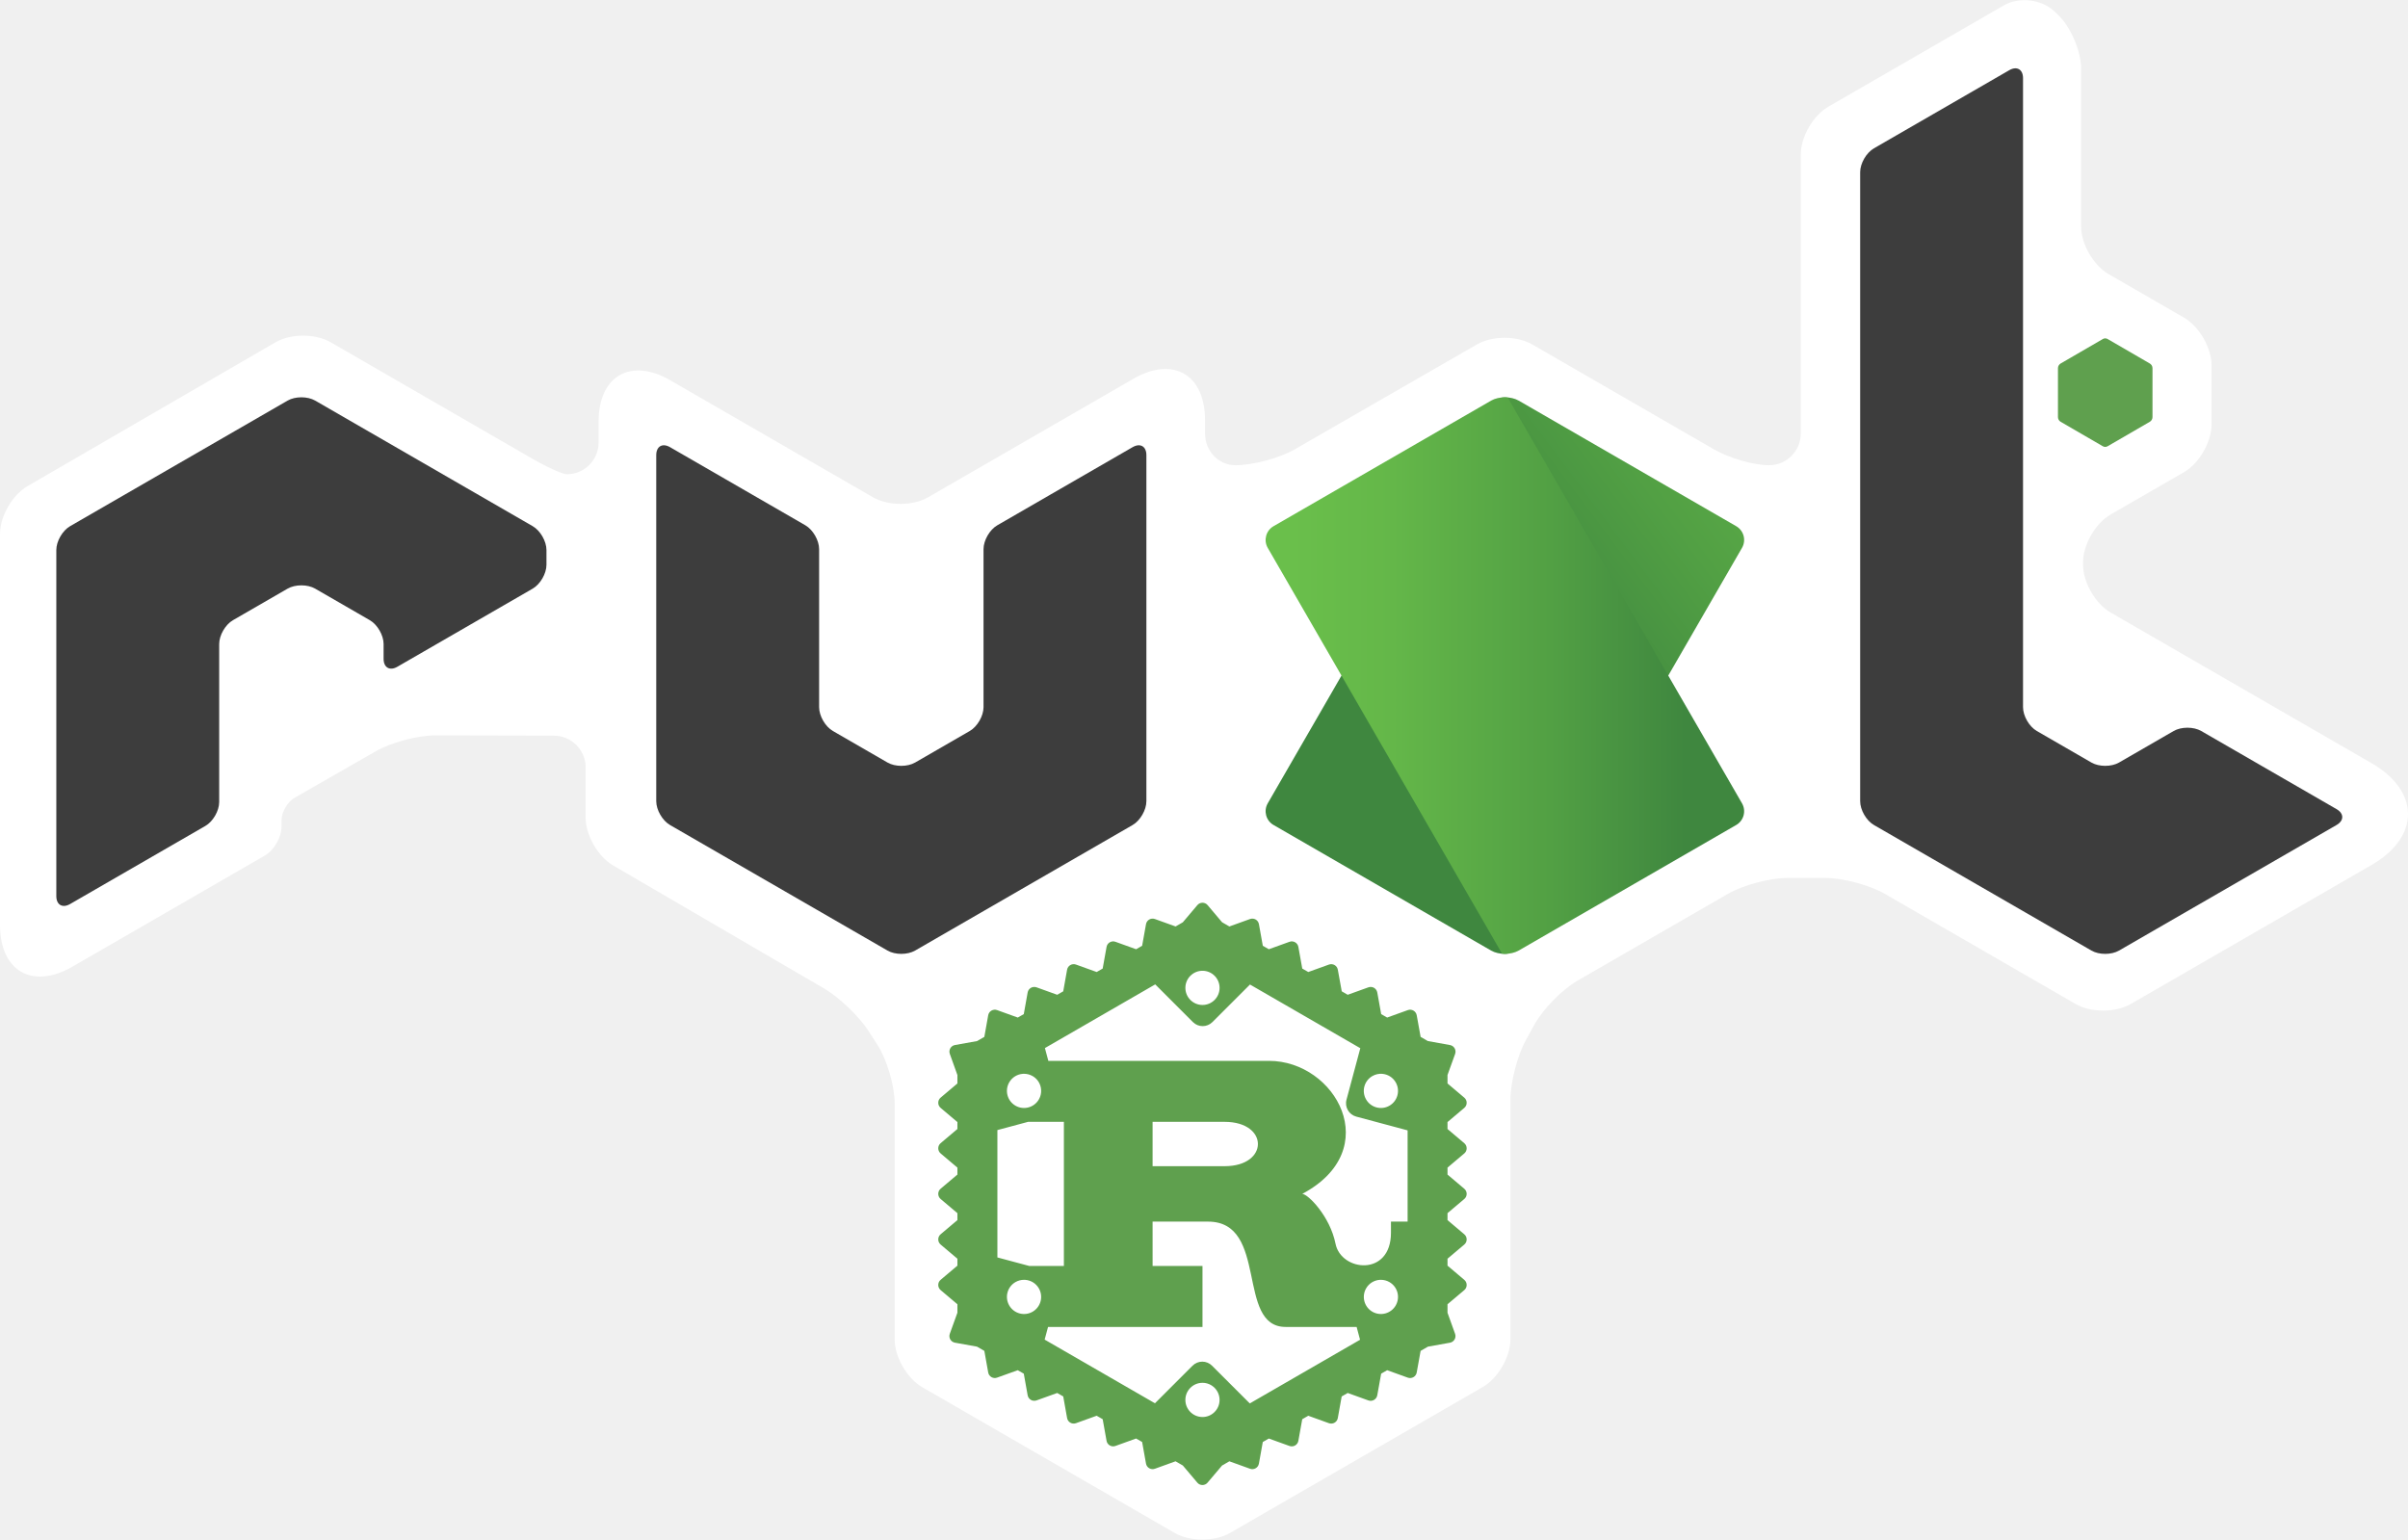
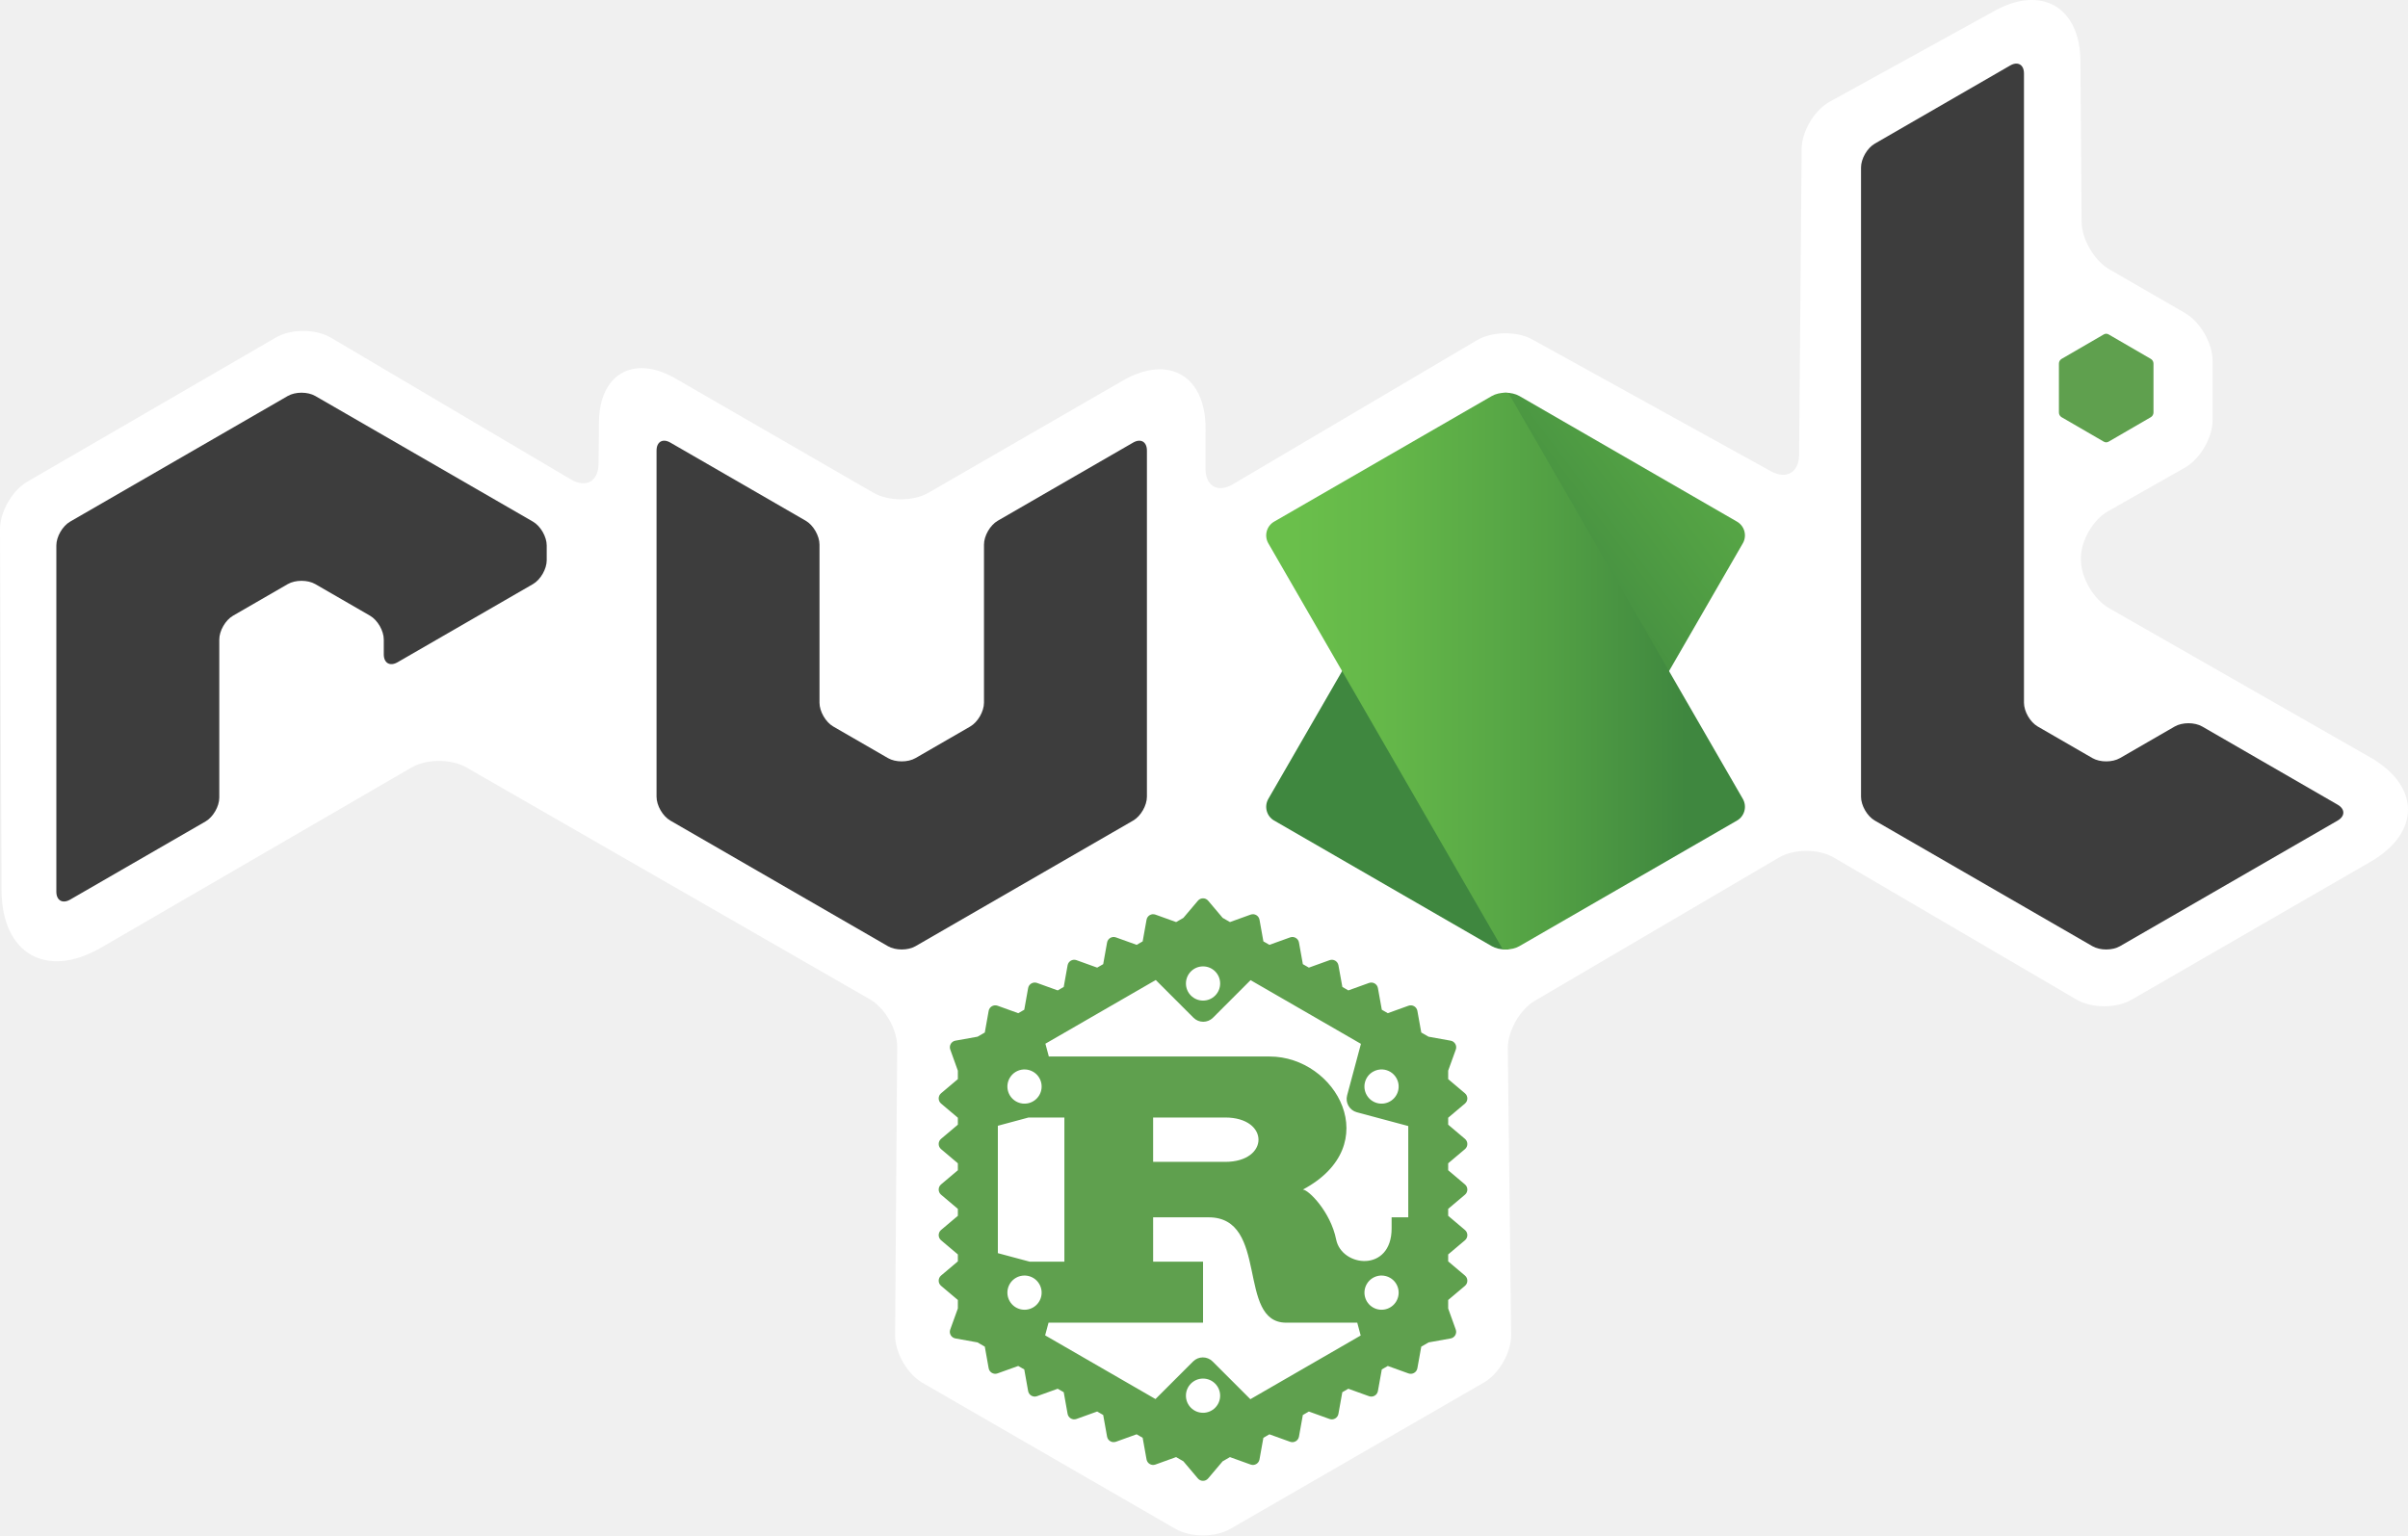
- <svg xmlns="http://www.w3.org/2000/svg" xmlns:xlink="http://www.w3.org/1999/xlink" width="279.792" height="178.885" viewBox="0 0 302.846 193.065" fill="none" version="1.1" id="svg26" xml:space="preserve">
+ <svg xmlns="http://www.w3.org/2000/svg" xmlns:xlink="http://www.w3.org/1999/xlink" width="279.663" height="178.355" viewBox="0 0 302.706 192.493" fill="none" version="1.1" id="svg26" xml:space="preserve">
  <defs id="defs26">
    <linearGradient id="paint0_linear_337_7900" x1="117.844" y1="52.726" x2="92.971" y2="103.459" gradientUnits="userSpaceOnUse">
      <stop stop-color="#3F873F" id="stop10" />
      <stop offset=".33" stop-color="#3F8B3D" id="stop11" />
      <stop offset=".637" stop-color="#3E9638" id="stop12" />
      <stop offset=".934" stop-color="#3DA92E" id="stop13" />
      <stop offset="1" stop-color="#3DAE2B" id="stop14" />
    </linearGradient>
    <linearGradient id="paint1_linear_337_7900" x1="102.464" y1="79.278" x2="172.246" y2="27.73" gradientUnits="userSpaceOnUse">
      <stop offset=".138" stop-color="#3F873F" id="stop15" />
      <stop offset=".402" stop-color="#52A044" id="stop16" />
      <stop offset=".713" stop-color="#64B749" id="stop17" />
      <stop offset=".908" stop-color="#6ABF4B" id="stop18" />
    </linearGradient>
    <linearGradient id="paint2_linear_337_7900" x1="74.834" y1="35.163" x2="138.473" y2="35.163" gradientUnits="userSpaceOnUse">
      <stop offset=".092" stop-color="#6ABF4B" id="stop19" />
      <stop offset=".287" stop-color="#64B749" id="stop20" />
      <stop offset=".598" stop-color="#52A044" id="stop21" />
      <stop offset=".862" stop-color="#3F873F" id="stop22" />
    </linearGradient>
    <linearGradient id="paint3_linear_337_7900" x1="74.835" y1="75.553" x2="138.473" y2="75.553" gradientUnits="userSpaceOnUse">
      <stop offset=".092" stop-color="#6ABF4B" id="stop23" />
      <stop offset=".287" stop-color="#64B749" id="stop24" />
      <stop offset=".598" stop-color="#52A044" id="stop25" />
      <stop offset=".862" stop-color="#3F873F" id="stop26" />
    </linearGradient>
    <clipPath id="clip0_337_7900">
      <path fill="#ffffff" d="M 0,0 H 289 V 177 H 0 Z" id="path26" />
    </clipPath>
    <linearGradient xlink:href="#paint3_linear_337_7900" id="linearGradient84" x1="-344.616" y1="-216.249" x2="-289.066" y2="-184.177" gradientUnits="userSpaceOnUse" gradientTransform="translate(50.80225,224.3537)" />
    <linearGradient xlink:href="#paint1_linear_337_7900" id="linearGradient86" x1="-333.824" y1="179.414" x2="-299.822" y2="100.1" gradientUnits="userSpaceOnUse" gradientTransform="translate(219.6972,68.18084)" />
    <mask maskUnits="userSpaceOnUse" id="mask41">
      <path style="display:inline;fill:#ffffff;fill-opacity:1;stroke:none;stroke-width:1.082;stroke-linecap:round;stroke-linejoin:round;stroke-opacity:1" d="m 184.266,40.877 27.355,15.794 c 0.957,0.552 1.284,1.775 0.732,2.732 l -8.274,14.33 c -0.552,0.957 -0.552,2.507 0,3.464 l 8.274,14.33 c 0.552,0.957 0.225,2.18 -0.732,2.732 L 184.262,110.051 c -0.957,0.552 -2.508,0.552 -3.464,-5e-5 L 153.441,94.259 c -0.957,-0.552 -1.284,-1.775 -0.732,-2.732 l 8.274,-14.33 c 0.552,-0.957 0.552,-2.507 0,-3.464 l -8.274,-14.33 c -0.552,-0.957 -0.225,-2.18 0.732,-2.732 l 27.361,-15.794 c 0.957,-0.552 2.508,-0.552 3.464,1.54e-4 z" id="path41" transform="translate(-400.296,78.41828)" />
    </mask>
    <clipPath clipPathUnits="userSpaceOnUse" id="clipPath45">
      <path style="display:inline;fill:#ffffff;fill-opacity:1;stroke:none;stroke-width:1.082;stroke-linecap:round;stroke-linejoin:round;stroke-opacity:1" d="m 184.266,40.877 27.355,15.794 c 0.957,0.552 1.284,1.775 0.732,2.732 l -8.274,14.33 c -0.552,0.957 -0.552,2.507 0,3.464 l 8.274,14.33 c 0.552,0.957 0.225,2.18 -0.732,2.732 L 184.262,110.051 c -0.957,0.552 -2.508,0.552 -3.464,-5e-5 L 153.441,94.259 c -0.957,-0.552 -1.284,-1.775 -0.732,-2.732 l 8.274,-14.33 c 0.552,-0.957 0.552,-2.507 0,-3.464 l -8.274,-14.33 c -0.552,-0.957 -0.225,-2.18 0.732,-2.732 l 27.361,-15.794 c 0.957,-0.552 2.508,-0.552 3.464,1.54e-4 z" id="path45" transform="rotate(30,53.81752,-786.1717)" />
    </clipPath>
    <clipPath clipPathUnits="userSpaceOnUse" id="clipPath46">
      <path style="display:inline;fill:#ffffff;fill-opacity:1;stroke:none;stroke-width:1.082;stroke-linecap:round;stroke-linejoin:round;stroke-opacity:1" d="m 184.266,40.877 27.355,15.794 c 0.957,0.552 1.284,1.775 0.732,2.732 l -8.274,14.33 c -0.552,0.957 -0.552,2.507 0,3.464 l 8.274,14.33 c 0.552,0.957 0.225,2.18 -0.732,2.732 L 184.262,110.051 c -0.957,0.552 -2.508,0.552 -3.464,-5e-5 L 153.441,94.259 c -0.957,-0.552 -1.284,-1.775 -0.732,-2.732 l 8.274,-14.33 c 0.552,-0.957 0.552,-2.507 0,-3.464 l -8.274,-14.33 c -0.552,-0.957 -0.225,-2.18 0.732,-2.732 l 27.361,-15.794 c 0.957,-0.552 2.508,-0.552 3.464,1.54e-4 z" id="path46" transform="rotate(-30,346.4785,707.7535)" />
    </clipPath>
  </defs>
-   <g id="layer1" transform="translate(6.732422,9.231658)" style="display:inline">
-     <path id="path19" style="fill:#ffffff;fill-opacity:1;stroke:none;stroke-width:1.082;stroke-linecap:round;stroke-linejoin:round;stroke-opacity:1" d="M 245.298,-8.842 223.212,3.91 c -1.913,1.105 -3.464,3.791 -3.464,6 l 0,35.096 c 0,2.209 -1.791,4 -4,4 -1.91,0 -5.01,-0.895 -6.923,-2 l -22.861,-13.198 c -1.913,-1.105 -5.016,-1.106 -6.931,-0.004 l -22.936,13.206 c -1.915,1.102 -5.257,1.996 -7.466,1.996 -2.106,0 -3.812,-1.791 -3.812,-4 v -1.686 c 0,-5.736 -4.027,-8.061 -8.995,-5.194 l -25.834,14.913 c -1.913,1.104 -5.015,1.104 -6.928,-9e-5 L 77.558,38.316 c -4.974,-2.871 -9.006,-0.543 -9.006,5.2 v 2.627 c 0,2.209 -1.791,4 -4,4 -0.519,0 -2.49,-0.895 -4.404,-2 L 34.847,33.533 c -1.913,-1.105 -5.013,-1.102 -6.924,0.007 L -3.272,51.636 c -1.911,1.108 -3.46,3.798 -3.46,6.007 l 0,49.188 c 0,5.8 4.072,8.15 9.094,5.25 L 26.573,98.102 c 1.16,-0.67 2.101,-2.299 2.101,-3.639 v -0.774 c 0,-1.059 0.745,-2.344 1.664,-2.87 l 10.226,-5.856 c 1.917,-1.098 5.262,-1.984 7.471,-1.979 l 14.891,0.034 c 2.209,0.005 3.999,1.8 3.998,4.009 l -0.003,6.299 c -9.05e-4,2.209 1.545,4.902 3.454,6.015 l 26.529,15.472 c 1.908,1.113 4.422,3.522 5.615,5.382 l 1.11,1.73 c 1.193,1.859 2.16,5.158 2.16,7.367 v 29.674 c 0,2.209 1.551,4.895 3.464,6 l 31.767,18.342 c 1.913,1.105 5.015,1.105 6.928,6e-5 l 31.816,-18.369 c 1.913,-1.105 3.464,-3.791 3.464,-6 v -30.094 c 0,-2.209 0.864,-5.569 1.93,-7.504 l 1.097,-1.993 c 1.066,-1.935 3.481,-4.399 5.394,-5.504 l 18.923,-10.924 c 1.913,-1.104 5.255,-2 7.464,-2 h 4.822 c 2.209,0 5.551,0.895 7.464,2 l 23.994,13.852 c 1.913,1.105 5.015,1.104 6.928,-1.2e-4 L 291.513,99.296 c 6.135,-3.542 6.135,-9.285 -7e-5,-12.827 l -16.463,-9.505 c -1.913,-1.105 -5.015,-2.895 -6.928,-4 l -9.41,-5.433 c -1.913,-1.105 -3.464,-3.791 -3.464,-6 v -0.326 c 0,-2.209 1.551,-4.895 3.464,-6 l 9.23,-5.328 c 1.913,-1.104 3.464,-3.791 3.464,-6 v -7.436 c 0,-2.209 -1.551,-4.895 -3.464,-6 L 258.464,24.969 C 256.551,23.864 255,21.178 255,18.969 V -0.867 c 0,-2.209 -1.293,-5.239 -2.889,-6.767 l -0.461,-0.441 c -1.595,-1.528 -4.44,-1.871 -6.353,-0.767 z" />
+   <g id="layer1" transform="translate(6.732659,8.636328)" style="display:inline">
+     <path id="path19" style="fill:#ffffff;fill-opacity:1;stroke:none;stroke-width:1.082;stroke-linecap:round;stroke-linejoin:round;stroke-opacity:1" d="M 244.038,-7.568 223.286,3.868 c -1.935,1.066 -3.518,3.721 -3.536,5.931 l -0.319,38.477 c -0.018,2.209 -1.601,3.134 -3.534,2.066 L 185.884,33.762 c -1.934,-1.068 -5.044,-1.024 -6.946,0.099 l -30.685,18.111 c -1.902,1.123 -3.443,0.242 -3.44,-1.967 l 0.006,-5.044 c 0.007,-6.647 -4.654,-9.342 -10.41,-6.019 l -24.419,14.096 c -1.913,1.104 -5.015,1.104 -6.928,-1.81e-4 L 78.171,38.669 c -5.247,-3.029 -9.549,-0.574 -9.608,5.485 l -0.051,5.243 c -0.022,2.209 -1.581,3.089 -3.483,1.965 L 34.866,33.544 c -1.902,-1.124 -4.993,-1.136 -6.904,-0.027 L -3.29,51.645 c -1.911,1.108 -3.452,3.798 -3.443,6.007 l 0.197,45.402 c 0.035,7.958 5.642,11.17 12.524,7.175 L 44.982,87.596 c 1.911,-1.109 5.012,-1.116 6.927,-0.015 L 102.614,116.727 c 1.915,1.101 3.455,3.784 3.439,5.993 l -0.264,36.227 c -0.016,2.209 1.522,4.895 3.435,6 l 31.797,18.359 c 1.913,1.105 5.015,1.105 6.928,8e-5 l 31.863,-18.396 c 1.913,-1.105 3.443,-3.791 3.418,-6 L 182.812,122.939 c -0.026,-2.209 1.498,-4.906 3.403,-6.025 l 30.673,-18.005 c 1.905,-1.118 4.995,-1.12 6.902,-0.004 l 30.515,17.859 c 1.907,1.116 5.003,1.125 6.916,0.02 l 30.029,-17.338 c 6.309,-3.643 6.296,-9.525 -0.03,-13.139 L 258.399,67.555 c -1.918,-1.096 -3.503,-3.775 -3.54,-5.984 l -0.004,-0.234 c -0.037,-2.209 1.49,-4.883 3.412,-5.973 l 9.66,-5.479 c 1.922,-1.09 3.479,-3.764 3.479,-5.973 v -7.471 c 0,-2.209 -1.551,-4.895 -3.464,-6 l -9.507,-5.489 c -1.913,-1.105 -3.477,-3.791 -3.493,-6 l -0.148,-20.221 c -0.049,-6.726 -4.865,-9.547 -10.756,-6.301 z" />
  </g>
-   <g id="g5" transform="translate(6.732422,9.231658)" style="display:inline">
+   <g id="g5" transform="translate(6.732659,8.636328)" style="display:inline">
    <path id="path1" style="display:inline;fill:#5fa04e;fill-opacity:1;stroke:none;stroke-width:0.973;stroke-linecap:round;stroke-linejoin:round;stroke-opacity:1" d="m 204.836,191.201 c -0.238,-5e-5 -0.476,0.098 -0.645,0.298 l -1.829,2.161 -0.909,0.526 -2.605,-0.937 c -0.492,-0.177 -1.024,0.13 -1.116,0.645 l -0.488,2.721 -0.753,0.435 -2.605,-0.937 c -0.492,-0.177 -1.024,0.13 -1.116,0.645 l -0.488,2.721 -0.755,0.435 -2.602,-0.937 c -0.492,-0.177 -1.026,0.13 -1.118,0.645 l -0.486,2.721 -0.755,0.435 -2.6,-0.937 c -0.492,-0.177 -1.028,0.13 -1.12,0.645 l -0.486,2.723 -0.755,0.433 -2.6,-0.937 c -0.492,-0.177 -1.028,0.13 -1.12,0.645 l -0.486,2.723 -0.911,0.526 -2.786,0.499 c -0.515,0.092 -0.82,0.626 -0.643,1.118 l 0.953,2.657 v 1.059 l -2.11,1.782 c -0.4,0.337 -0.399,0.952 0,1.29 l 2.11,1.784 v 0.873 l -2.11,1.782 c -0.4,0.337 -0.399,0.952 0,1.29 l 2.11,1.784 v 0.873 l -2.11,1.782 c -0.4,0.337 -0.399,0.954 0,1.292 l 2.11,1.782 v 0.873 l -2.11,1.782 c -0.4,0.337 -0.399,0.954 0,1.292 l 2.11,1.782 v 0.873 l -2.11,1.782 c -0.4,0.337 -0.399,0.954 0,1.292 l 2.11,1.782 v 1.061 l -0.958,2.655 c -0.177,0.492 0.132,1.024 0.647,1.116 l 2.776,0.499 0.922,0.533 0.486,2.719 c 0.092,0.515 0.624,0.822 1.116,0.645 l 2.6,-0.934 0.759,0.435 0.486,2.719 c 0.092,0.515 0.626,0.822 1.118,0.645 l 2.6,-0.934 0.757,0.435 0.486,2.719 c 0.092,0.515 0.626,0.822 1.118,0.645 l 2.6,-0.937 0.757,0.438 0.488,2.719 c 0.092,0.515 0.624,0.822 1.116,0.645 l 2.6,-0.937 0.757,0.438 0.488,2.719 c 0.092,0.515 0.624,0.824 1.116,0.647 l 2.6,-0.939 0.917,0.531 1.822,2.156 c 0.337,0.4 0.95,0.399 1.287,0 l 1.82,-2.152 0.922,-0.533 2.6,0.937 c 0.492,0.177 1.024,-0.13 1.116,-0.645 l 0.488,-2.719 0.757,-0.438 2.6,0.937 c 0.492,0.177 1.024,-0.13 1.116,-0.645 l 0.488,-2.719 0.757,-0.438 2.6,0.937 c 0.492,0.177 1.024,-0.13 1.116,-0.645 l 0.488,-2.719 0.757,-0.438 2.598,0.937 c 0.492,0.177 1.028,-0.13 1.12,-0.645 l 0.49,-2.721 0.755,-0.435 2.596,0.937 c 0.492,0.177 1.028,-0.132 1.12,-0.647 l 0.49,-2.719 0.922,-0.533 2.769,-0.497 c 0.515,-0.092 0.822,-0.626 0.645,-1.118 l -0.953,-2.649 v -1.068 l 2.11,-1.78 c 0.4,-0.337 0.399,-0.954 0,-1.292 l -2.11,-1.784 v -0.873 l 2.11,-1.78 c 0.4,-0.337 0.399,-0.954 0,-1.292 l -2.11,-1.784 v -0.873 l 2.11,-1.782 c 0.4,-0.337 0.399,-0.952 0,-1.29 l -2.11,-1.784 v -0.873 l 2.11,-1.782 c 0.4,-0.337 0.399,-0.952 0,-1.29 l -2.11,-1.784 v -0.873 l 2.11,-1.782 c 0.4,-0.337 0.399,-0.952 0,-1.29 l -2.11,-1.784 v -1.065 l 0.958,-2.649 c 0.177,-0.492 -0.13,-1.026 -0.645,-1.118 l -2.784,-0.501 -0.911,-0.526 -0.49,-2.721 c -0.092,-0.515 -0.626,-0.824 -1.118,-0.647 l -2.602,0.937 -0.75,-0.433 -0.49,-2.721 c -0.092,-0.515 -0.626,-0.824 -1.118,-0.647 l -2.602,0.937 -0.75,-0.435 -0.493,-2.721 c -0.092,-0.515 -0.624,-0.822 -1.116,-0.645 l -2.6,0.937 -0.757,-0.435 -0.488,-2.721 c -0.092,-0.515 -0.624,-0.822 -1.116,-0.645 l -2.6,0.937 -0.757,-0.435 -0.488,-2.721 c -0.092,-0.515 -0.624,-0.822 -1.116,-0.645 l -2.6,0.937 -0.917,-0.529 -1.822,-2.156 c -0.169,-0.2 -0.404,-0.3 -0.643,-0.3 z m 0,8.558 c 1.187,1.5e-4 2.148,0.963 2.148,2.15 -1.5e-4,1.187 -0.961,2.15 -2.148,2.15 -1.188,8.3e-4 -2.152,-0.962 -2.152,-2.15 -5e-5,-1.188 0.964,-2.151 2.152,-2.15 z m -5.945,1.712 4.742,4.742 c 0.677,0.677 1.773,0.677 2.45,0 l 4.725,-4.725 13.875,8.01 -1.738,6.48 c -0.248,0.925 0.301,1.875 1.226,2.123 l 6.461,1.731 v 11.477 h -2.093 v 1.395 c 0,5.578 -6.275,4.879 -6.972,1.393 -0.697,-3.486 -3.487,-6.275 -4.184,-6.275 10.458,-5.578 4.185,-16.733 -4.182,-16.733 h -27.753 l -0.431,-1.609 z m -16.492,11.245 c 0.363,6.9e-4 0.732,0.093 1.07,0.288 1.028,0.594 1.38,1.908 0.786,2.936 -0.593,1.029 -1.91,1.383 -2.939,0.789 -1.029,-0.594 -1.381,-1.91 -0.786,-2.939 0.371,-0.643 1.024,-1.021 1.712,-1.07 h 0.002 c 0.052,-0.004 0.102,-0.004 0.154,-0.004 z m 45.027,0.004 c 0.689,0.049 1.339,0.428 1.71,1.072 0.594,1.028 0.242,2.343 -0.786,2.936 -1.028,0.594 -2.345,0.242 -2.939,-0.786 -0.595,-1.029 -0.243,-2.344 0.786,-2.939 0.386,-0.223 0.815,-0.313 1.228,-0.283 z m -44.526,6.04 h 4.503 v 18.126 h -4.361 l -4.002,-1.072 v -16.018 z m 15.659,0 h 9.063 c 5.578,0 5.578,5.577 0,5.577 h -9.063 z m 0,12.549 h 6.972 c 7.669,0 3.486,13.247 9.761,13.247 h 8.928 l 0.431,1.613 -13.868,8.008 -4.748,-4.746 c -0.677,-0.677 -1.773,-0.677 -2.45,0 l -4.729,4.727 -13.872,-8.008 0.427,-1.594 h 19.424 v -7.67 h -6.275 z m -16.173,7.321 c 0.052,-4e-5 0.105,5.8e-4 0.156,0.004 0.688,0.049 1.341,0.427 1.712,1.07 0.595,1.029 0.243,2.344 -0.786,2.939 -1.029,0.594 -2.345,0.241 -2.939,-0.789 -0.594,-1.028 -0.242,-2.345 0.786,-2.939 0.337,-0.195 0.706,-0.285 1.07,-0.285 z m 44.894,0 c 0.364,6.1e-4 0.732,0.093 1.07,0.288 1.028,0.594 1.38,1.908 0.786,2.936 v 0.002 c -0.594,1.027 -1.909,1.38 -2.936,0.786 -1.028,-0.594 -1.38,-1.91 -0.786,-2.939 0.37,-0.643 1.022,-1.02 1.71,-1.07 0.051,-0.004 0.105,-0.004 0.156,-0.004 z m -22.449,12.955 c 1.188,-8.2e-4 2.152,0.962 2.152,2.15 5e-5,1.188 -0.964,2.153 -2.152,2.152 v -0.002 c -1.187,-1.5e-4 -2.148,-0.963 -2.148,-2.15 1.5e-4,-1.187 0.961,-2.15 2.148,-2.15 z" transform="translate(-60.33412,-87.16649)" />
    <g id="g3" transform="translate(406.0952,-76.05338)" style="display:inline">
      <path d="m -160.13,75.372 -17.019,9.826 c -0.957,0.552 -1.732,1.895 -1.732,3 v 7.936 35.59 2.182 33.406 c 0,1.105 0.775,2.448 1.732,3 l 27.357,15.794 c 0.957,0.552 2.508,0.552 3.464,5e-5 l 27.359,-15.794 c 0.957,-0.552 0.957,-1.448 4e-5,-2 l -17.019,-9.826 c -0.957,-0.552 -2.507,-0.552 -3.464,4e-5 l -6.876,3.97 c -0.957,0.552 -2.507,0.552 -3.464,-1.5e-4 l -6.874,-3.97 c -0.957,-0.552 -1.732,-1.896 -1.732,-3 v -7.936 -23.652 -11.938 -35.588 c 0,-1.105 -0.775,-1.552 -1.732,-1 z" style="fill:#3d3d3d;stroke-width:1.082;stroke-linecap:round;stroke-linejoin:round" id="path2" />
      <path fill-rule="evenodd" clip-rule="evenodd" d="m -148.387,109.198 a 0.593,0.593 0 0 1 0.653,0 l 5.291,3.071 c 0.196,0.13 0.327,0.327 0.327,0.588 v 6.142 a 0.686,0.686 0 0 1 -0.327,0.588 l -5.291,3.07 a 0.593,0.593 0 0 1 -0.653,0 l -5.292,-3.07 a 0.685,0.685 0 0 1 -0.326,-0.588 v -6.142 c 0,-0.261 0.13,-0.457 0.326,-0.588 l 5.292,-3.07 z" fill="#5fa04e" id="path3" />
    </g>
    <g id="g46">
      <rect style="display:inline;fill:url(#linearGradient86);stroke:none;stroke-width:0.884;stroke-linecap:round;stroke-linejoin:round;stroke-opacity:1" id="rect37" width="35.591" height="61.642" x="-129.445" y="211.327" transform="rotate(30,346.4785,707.7535)" clip-path="url(#clipPath46)" />
      <rect style="display:inline;fill:url(#linearGradient84);stroke:none;stroke-width:0.884;stroke-linecap:round;stroke-linejoin:round;stroke-opacity:1" id="rect38" width="35.591" height="61.642" x="-283.327" y="-6.438" transform="rotate(-30,53.81752,-786.1717)" clip-path="url(#clipPath45)" />
    </g>
    <path d="m -328.965,123.222 v 7.938 35.588 c 0,1.105 0.775,2.448 1.732,3 l 27.357,15.794 c 0.957,0.552 2.508,0.552 3.464,5e-5 l 27.359,-15.794 c 0.957,-0.552 1.732,-1.895 1.732,-3 v -31.588 -11.938 c 0,-1.105 -0.776,-1.552 -1.732,-1 l -6.875,3.968 c -0.957,0.552 -2.508,1.448 -3.464,2 l -6.679,3.858 c -0.957,0.552 -1.732,1.896 -1.732,3 v 7.938 11.936 c 0,1.105 -0.775,2.448 -1.732,3 l -6.876,3.97 c -0.957,0.552 -2.507,0.552 -3.464,-1.5e-4 l -6.874,-3.97 c -0.957,-0.552 -1.732,-1.896 -1.732,-3 V 146.986 135.048 c 0,-1.105 -0.775,-2.448 -1.732,-3 l -6.681,-3.858 c -0.957,-0.552 -2.507,-1.448 -3.464,-2 l -6.874,-3.968 c -0.957,-0.552 -1.732,-0.105 -1.732,1 z" style="fill:#3d3d3d;stroke-width:1.082;stroke-linecap:round;stroke-linejoin:round" id="path4" transform="translate(404.7659,-75.48947)" />
    <path d="m -373.295,115.739 -27.357,15.796 c -0.957,0.552 -1.732,1.895 -1.732,3 v 13.794 17.794 11.938 c 0,1.105 0.775,1.552 1.732,1 l 17.019,-9.826 c 0.957,-0.552 1.732,-1.895 1.732,-3 v -2.08 -5.858 -11.936 c 0,-1.105 0.775,-2.448 1.732,-3 l 6.874,-3.97 c 0.957,-0.552 2.507,-0.552 3.464,-1.5e-4 l 6.876,3.97 c 0.957,0.552 1.732,1.895 1.732,3 v 1.856 c 0,1.105 0.775,1.552 1.732,1 l 17.019,-9.826 c 0.957,-0.552 1.732,-1.895 1.732,-3 v -1.856 c 0,-1.105 -0.775,-2.448 -1.732,-3 l -27.359,-15.796 c -0.957,-0.552 -2.507,-0.552 -3.464,5e-5 z" style="fill:#3d3d3d;stroke-width:1.082;stroke-linecap:round;stroke-linejoin:round" id="path5" transform="translate(402.7345,-74.86413)" />
  </g>
</svg>
